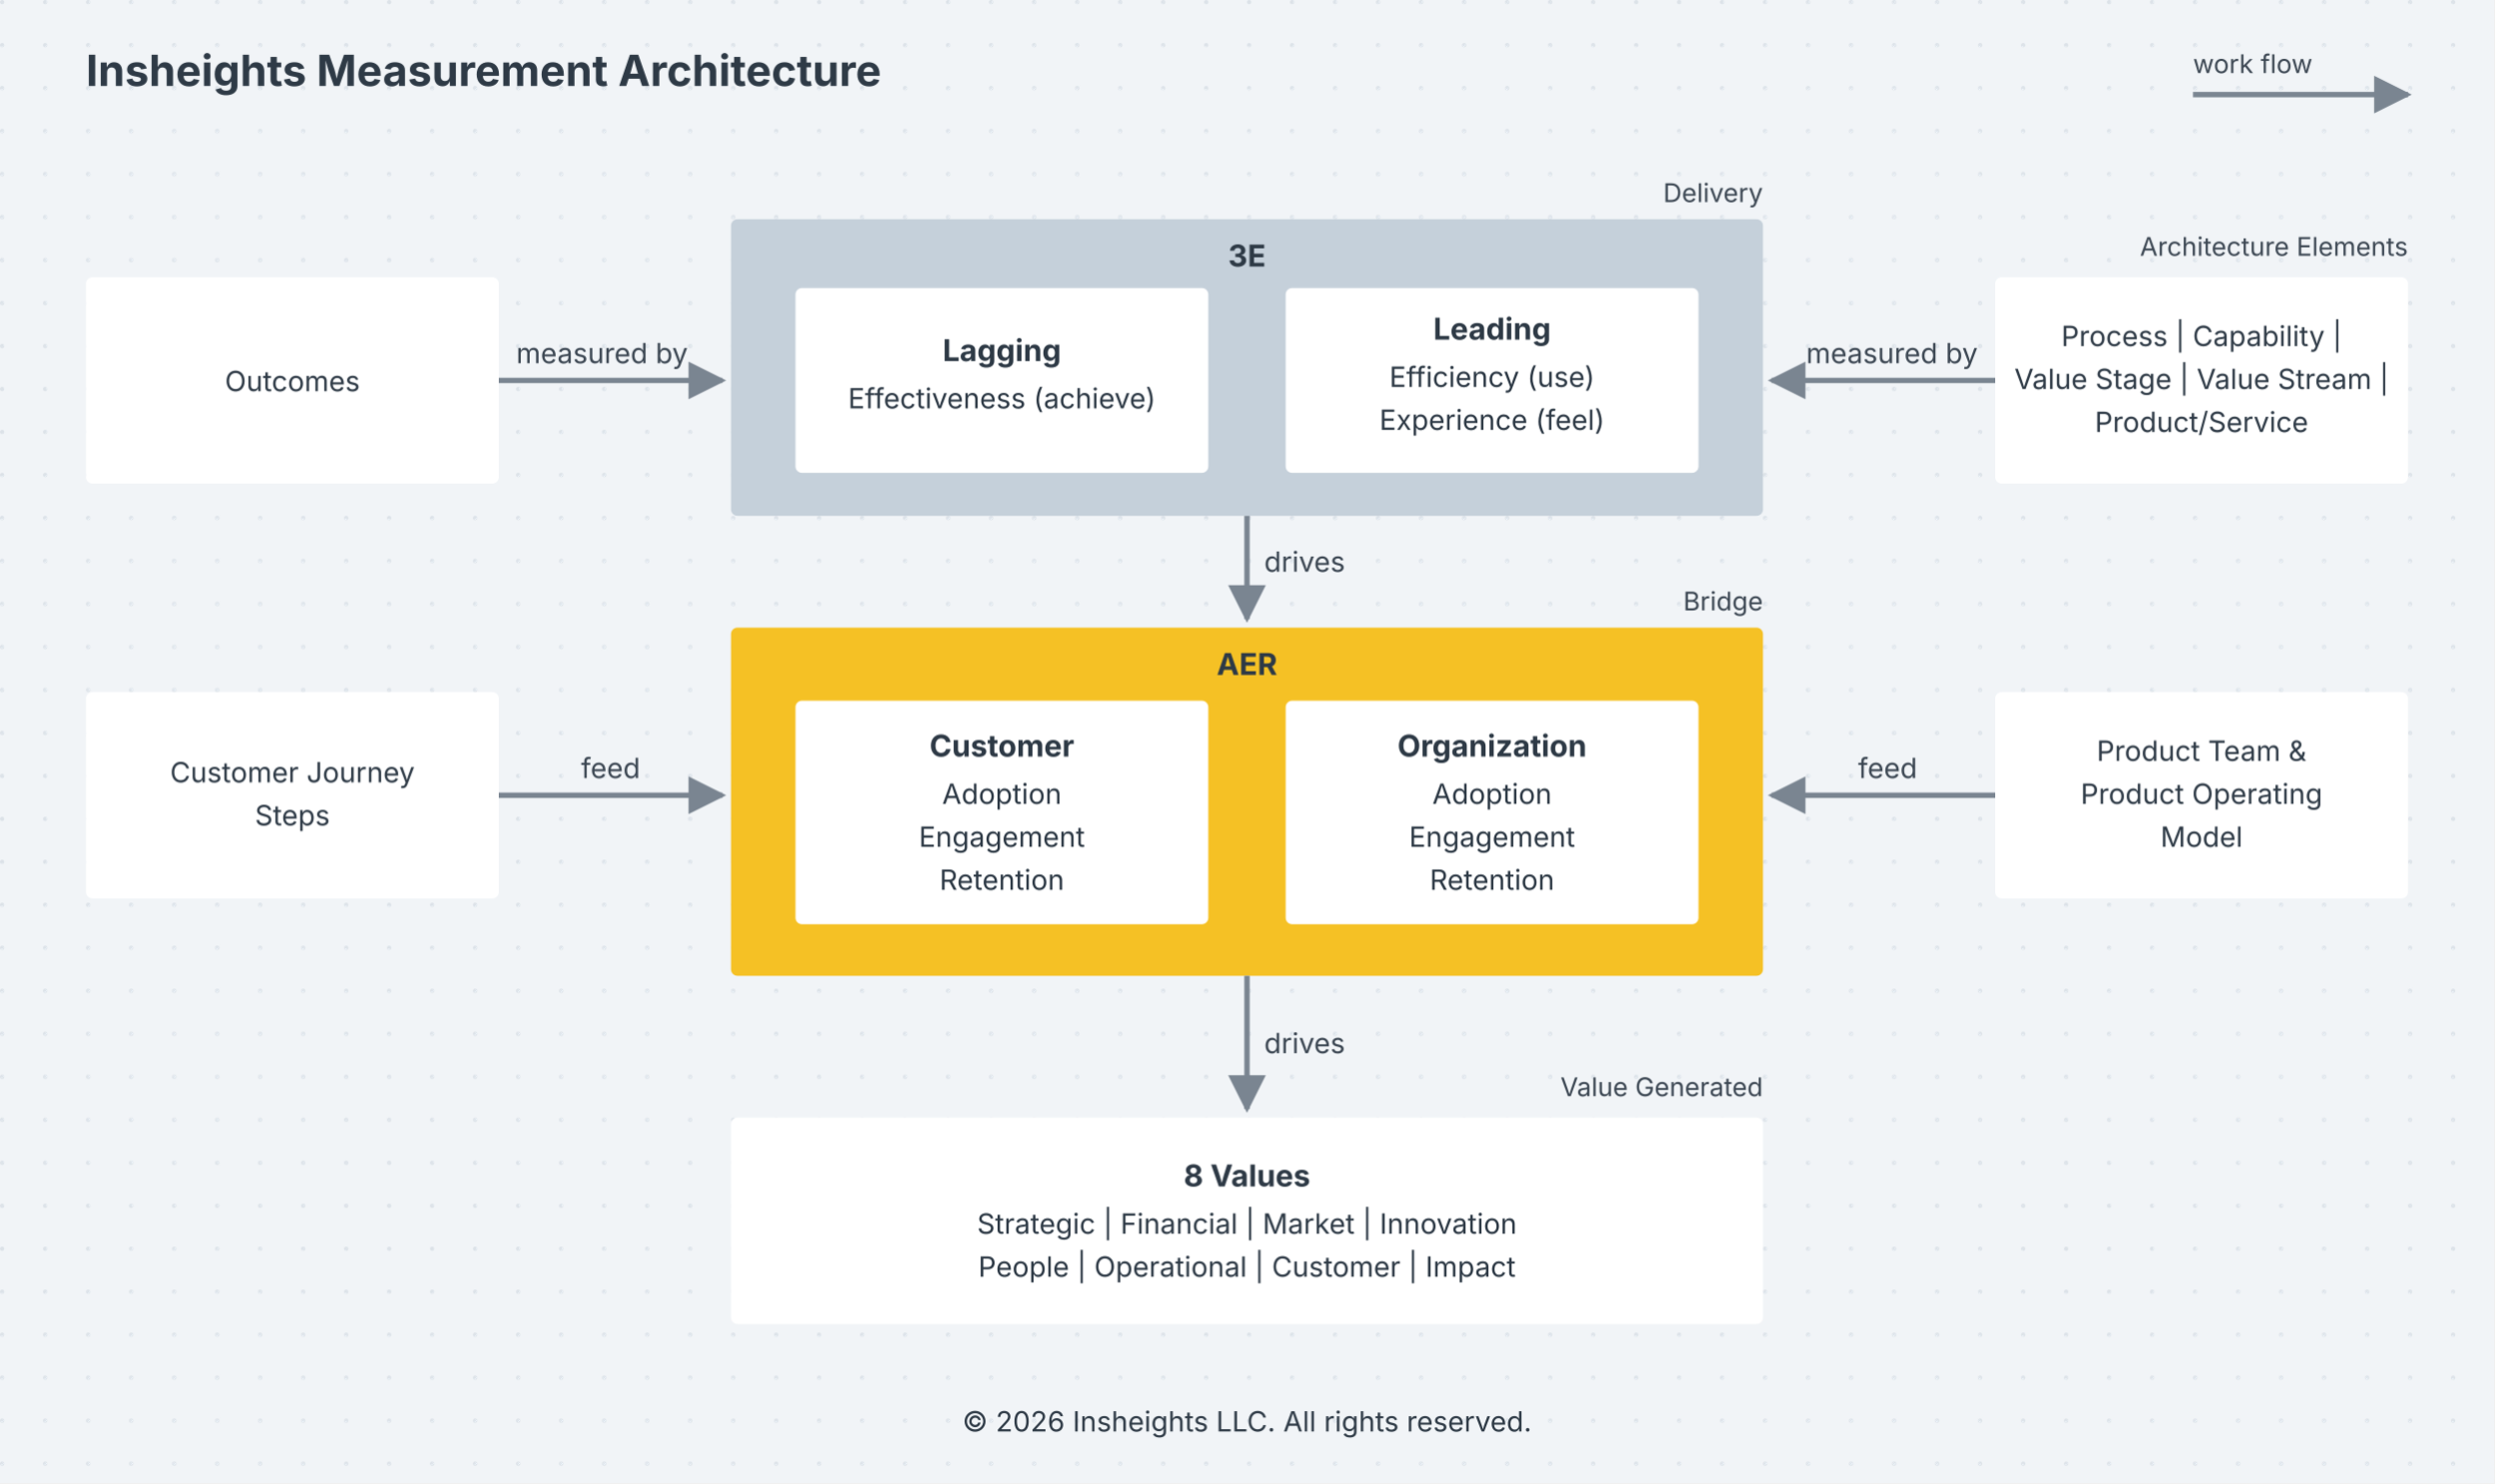
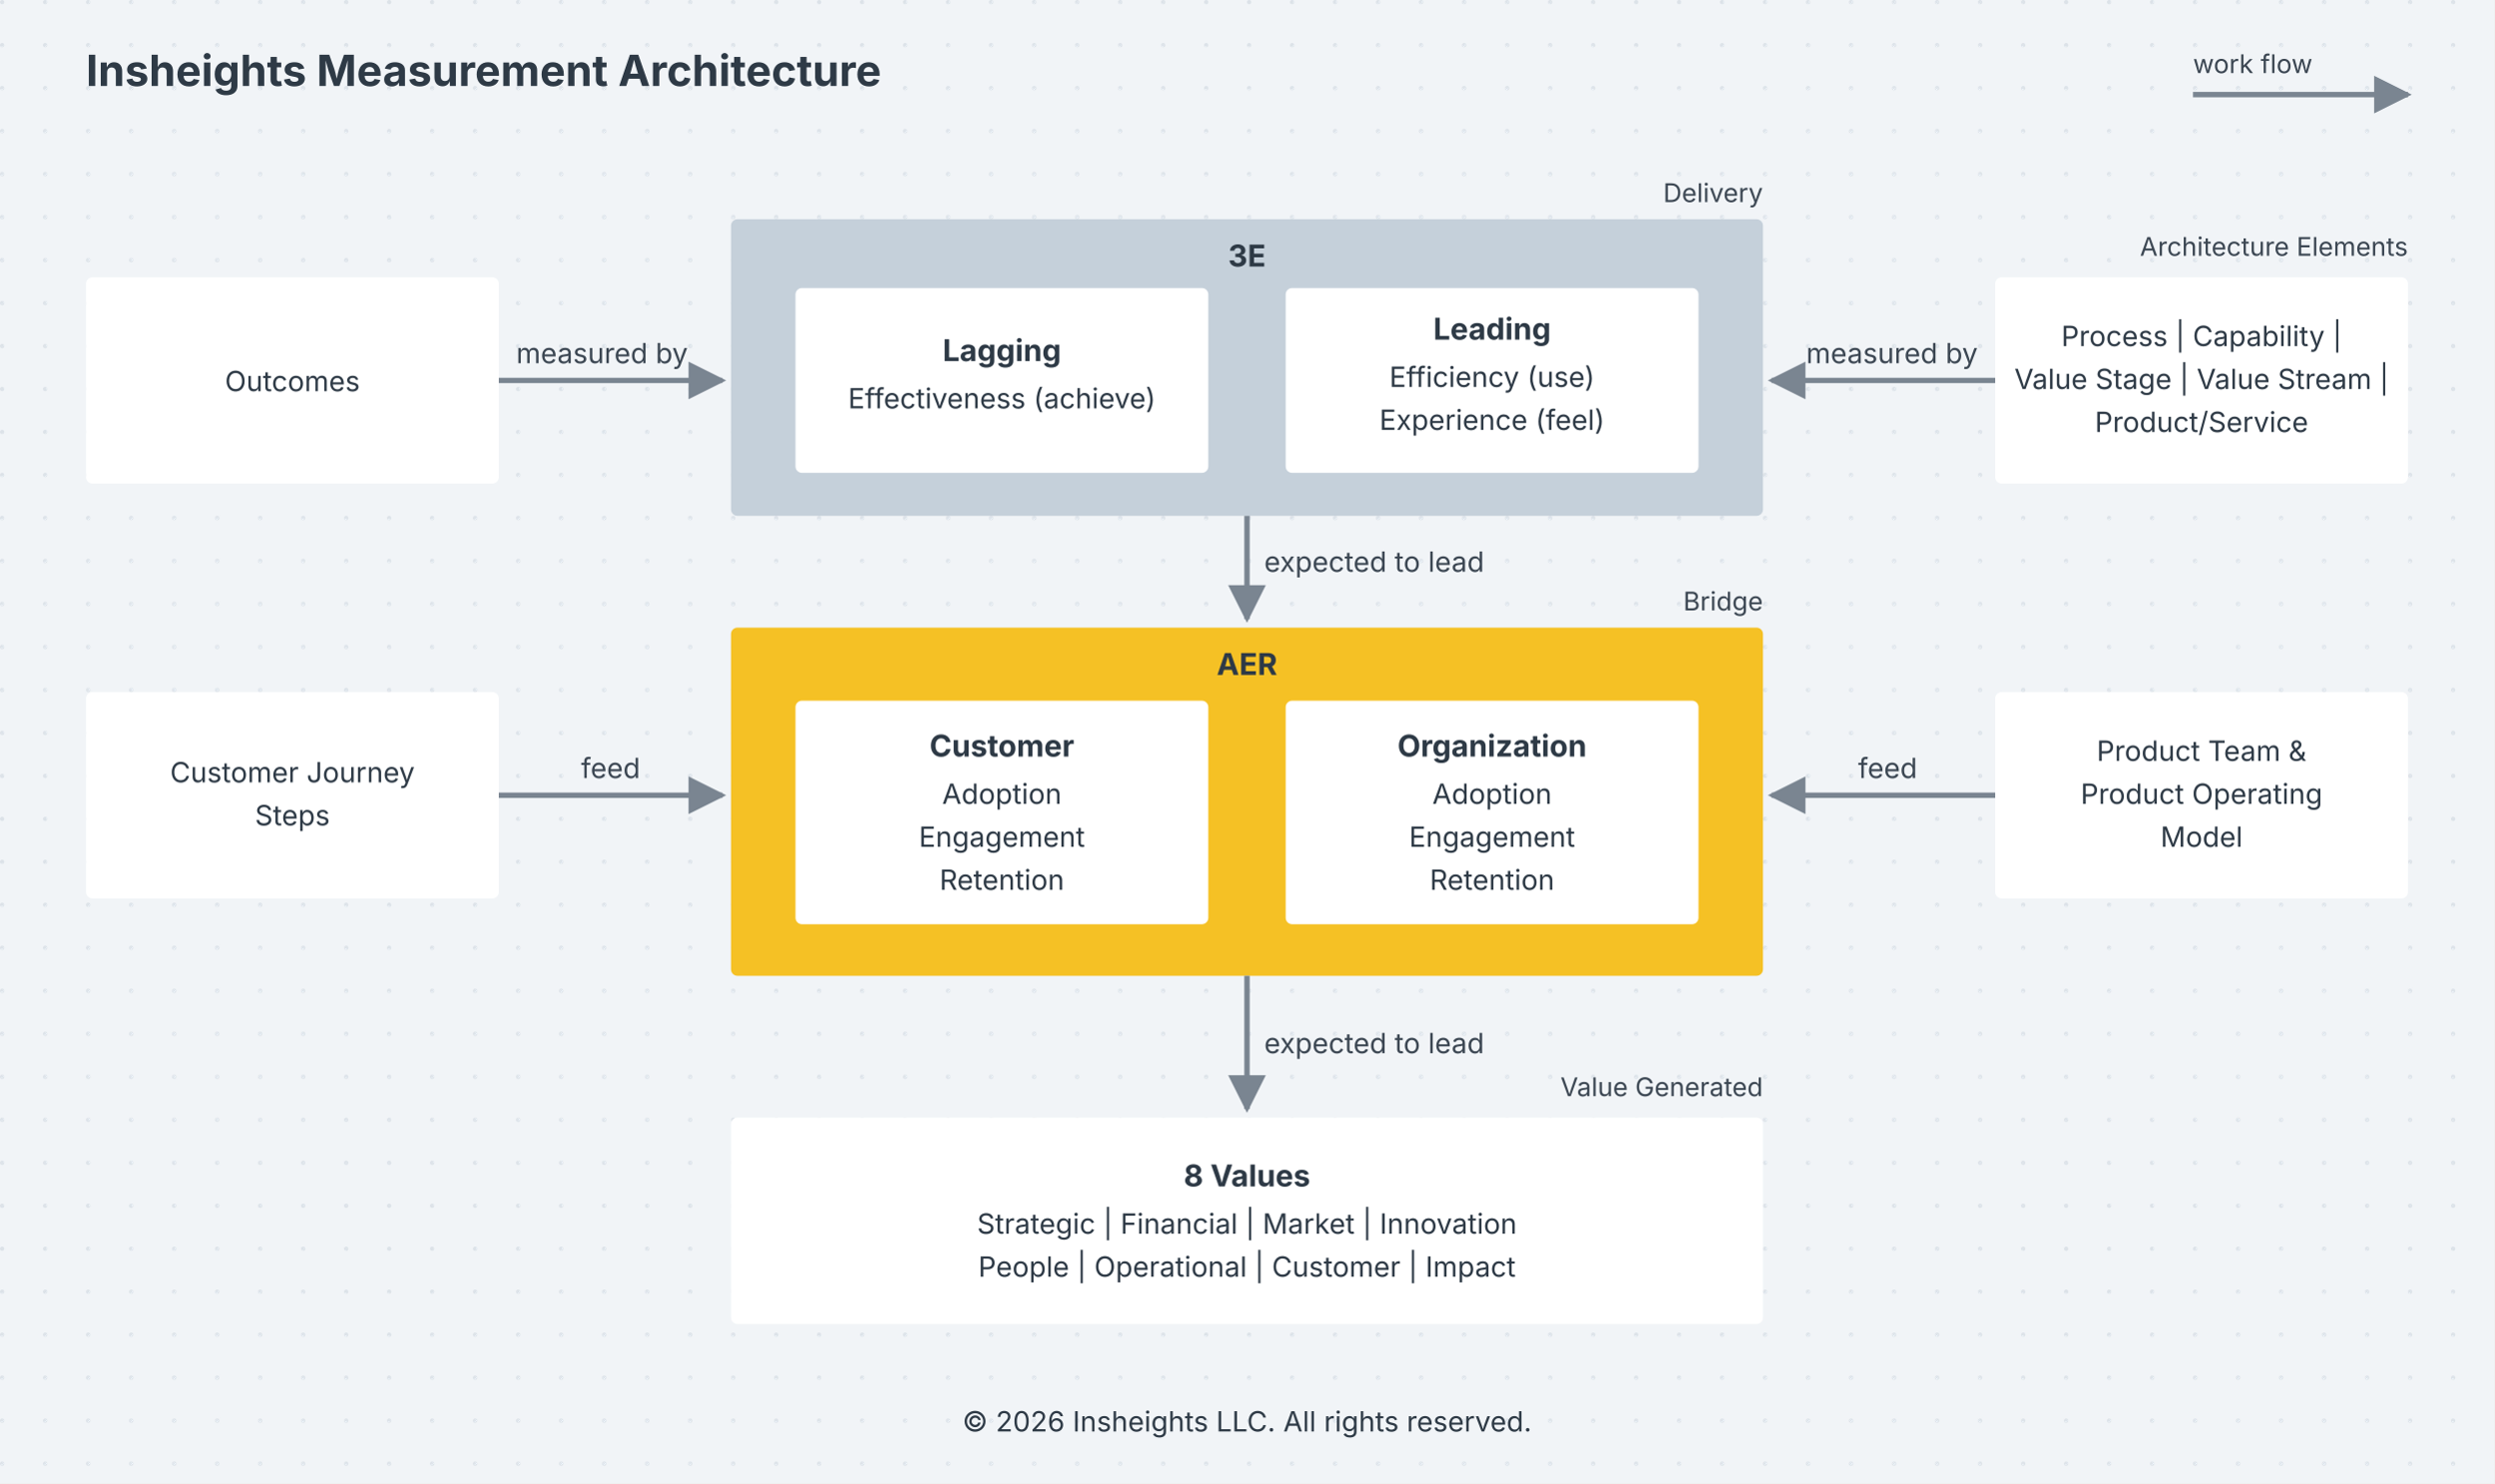
<svg xmlns="http://www.w3.org/2000/svg" width="1160" height="690" viewBox="0 0 1160 690" font-family="Inter, 'Segoe UI', Roboto, Helvetica, Arial, sans-serif">
  <defs>
    <pattern id="dots" width="20" height="20" patternUnits="userSpaceOnUse">
      <circle cx="1" cy="1" r="1" fill="#DCE2E8" />
    </pattern>
    <marker id="ag" viewBox="0 0 10 10" refX="9" refY="5" markerWidth="7" markerHeight="7" orient="auto-start-reverse">
      <path d="M0,0 L10,5 L0,10 z" fill="#7A8591" />
    </marker>
    <marker id="ab" viewBox="0 0 10 10" refX="9" refY="5" markerWidth="7" markerHeight="7" orient="auto-start-reverse">
      <path d="M0,0 L10,5 L0,10 z" fill="#3A87D9" />
    </marker>
    <style>
      .work { fill: none; stroke: #7A8591; stroke-width: 2.5; stroke-linejoin: round; marker-end: url(#ag); }
      .fb   { fill: none; stroke: #3A87D9; stroke-width: 2.5; stroke-linejoin: round; marker-end: url(#ab); }
      .line { fill: none; stroke: #7A8591; stroke-width: 2.5; stroke-linejoin: round; }
      .lbl  { font-size: 13px; fill: #3B4652; }
      .lblf { font-size: 13px; fill: #2F6FB5; font-style: italic; }
      .box  { fill: #FFFFFF; }
      .h    { font-size: 14px; font-weight: 700; fill: #2E3A46; text-anchor: middle; }
      .t    { font-size: 13px; fill: #2E3A46; text-anchor: middle; }
      .bh   { font-size: 14px; font-weight: 700; fill: #FFFFFF; text-anchor: middle; }
      .bt   { font-size: 12.5px; font-weight: 700; fill: #FFFFFF; text-anchor: middle; }
      .cap  { font-size: 12px; fill: #3B4652; }
    </style>
  </defs>
  <rect width="1160" height="690" fill="#F1F4F7" />
  <rect width="1160" height="690" fill="url(#dots)" />
  <text x="40" y="40" font-size="20" font-weight="700" fill="#2E3A46">Insheights Measurement Architecture</text>
  <text x="1020" y="34" font-size="12" fill="#3B4652">work flow</text>
  <path class="work" d="M1020,44 H1120" />
  <g transform="translate(0,-16)">
    <text class="cap" x="820" y="110" text-anchor="end">Delivery</text>
    <rect x="340" y="118" width="480" height="138" rx="3" fill="#C5D0DA" />
    <text class="h" x="580" y="140">3E</text>
    <rect class="box" x="370" y="150" width="192" height="86" rx="3" />
    <text class="h" x="466" y="184">Lagging</text>
    <text class="t" x="466" y="206">Effectiveness (achieve)</text>
    <rect class="box" x="598" y="150" width="192" height="86" rx="3" />
    <text class="h" x="694" y="174">Leading</text>
    <text class="t" x="694" y="196">Efficiency (use)</text>
    <text class="t" x="694" y="216">Experience (feel)</text>
    <rect class="box" x="40" y="145" width="192" height="96" rx="3" />
    <text class="t" x="136" y="198">Outcomes</text>
    <path class="work" d="M232,193 H336" />
    <text class="lbl" x="280" y="185" text-anchor="middle">measured by</text>
    <text class="cap" x="1120" y="135" text-anchor="end">Architecture Elements</text>
    <rect class="box" x="928" y="145" width="192" height="96" rx="3" />
    <text class="t" x="1024" y="177">Process | Capability |</text>
    <text class="t" x="1024" y="197">Value Stage | Value Stream |</text>
    <text class="t" x="1024" y="217">Product/Service</text>
    <path class="work" d="M928,193 H824" />
    <text class="lbl" x="880" y="185" text-anchor="middle">measured by</text>
  </g>
  <text class="cap" x="820" y="284" text-anchor="end">Bridge</text>
  <rect x="340" y="292" width="480" height="162" rx="3" fill="#F5C125" />
  <text class="h" x="580" y="314">AER</text>
  <rect class="box" x="370" y="326" width="192" height="104" rx="3" />
  <text class="h" x="466" y="352">Customer</text>
  <text class="t" x="466" y="374">Adoption</text>
  <text class="t" x="466" y="394">Engagement</text>
  <text class="t" x="466" y="414">Retention</text>
  <rect class="box" x="598" y="326" width="192" height="104" rx="3" />
  <text class="h" x="694" y="352">Organization</text>
  <text class="t" x="694" y="374">Adoption</text>
  <text class="t" x="694" y="394">Engagement</text>
  <text class="t" x="694" y="414">Retention</text>
  <path class="work" d="M580,240 V288" />
-   <text class="lbl" x="588" y="266">drives</text>
+   <text class="lbl" x="588" y="266">expected to lead</text>
  <rect class="box" x="40" y="322" width="192" height="96" rx="3" />
  <text class="t" x="136" y="364">Customer Journey</text>
  <text class="t" x="136" y="384">Steps</text>
  <path class="work" d="M232,370 H336" />
  <text class="lbl" x="284" y="362" text-anchor="middle">feed</text>
  <rect class="box" x="928" y="322" width="192" height="96" rx="3" />
  <text class="t" x="1024" y="354">Product Team &amp;</text>
  <text class="t" x="1024" y="374">Product Operating</text>
  <text class="t" x="1024" y="394">Model</text>
  <path class="work" d="M928,370 H824" />
  <text class="lbl" x="878" y="362" text-anchor="middle">feed</text>
  <path class="work" d="M580,454 V516" />
-   <text class="lbl" x="588" y="490">drives</text>
+   <text class="lbl" x="588" y="490">expected to lead</text>
  <text class="cap" x="820" y="510" text-anchor="end">Value Generated</text>
  <rect class="box" x="340" y="520" width="480" height="96" rx="3" />
  <text class="h" x="580" y="552">8 Values</text>
  <text class="t" x="580" y="574">Strategic | Financial | Market | Innovation</text>
  <text class="t" x="580" y="594">People | Operational | Customer | Impact</text>
  <text x="580" y="666" font-size="13" fill="#2E3A46" text-anchor="middle">© 2026 Insheights LLC. All rights reserved.</text>
</svg>
